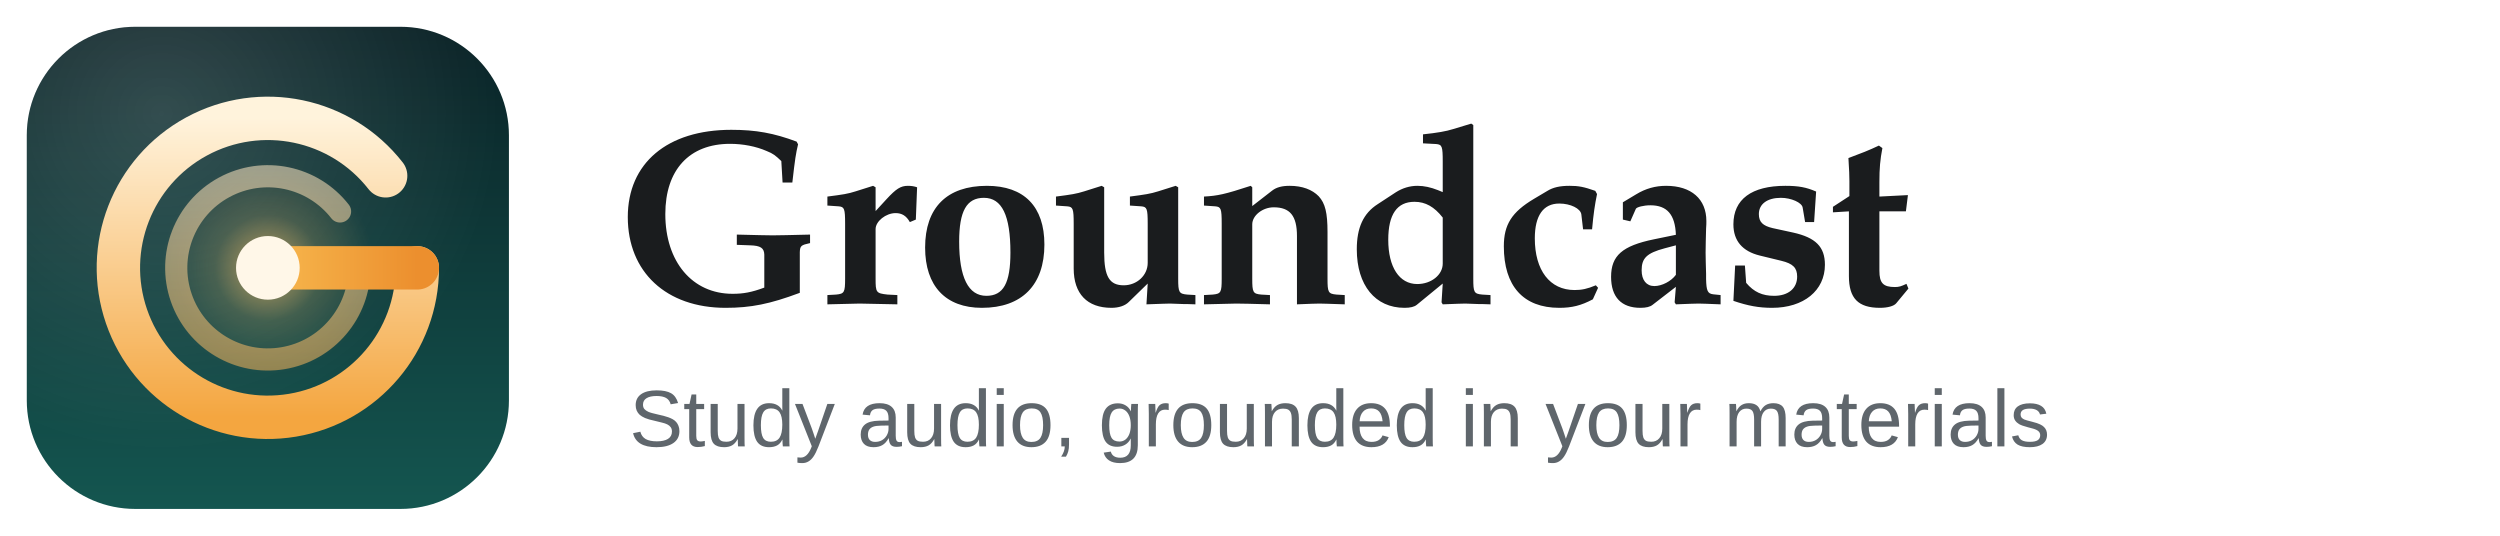
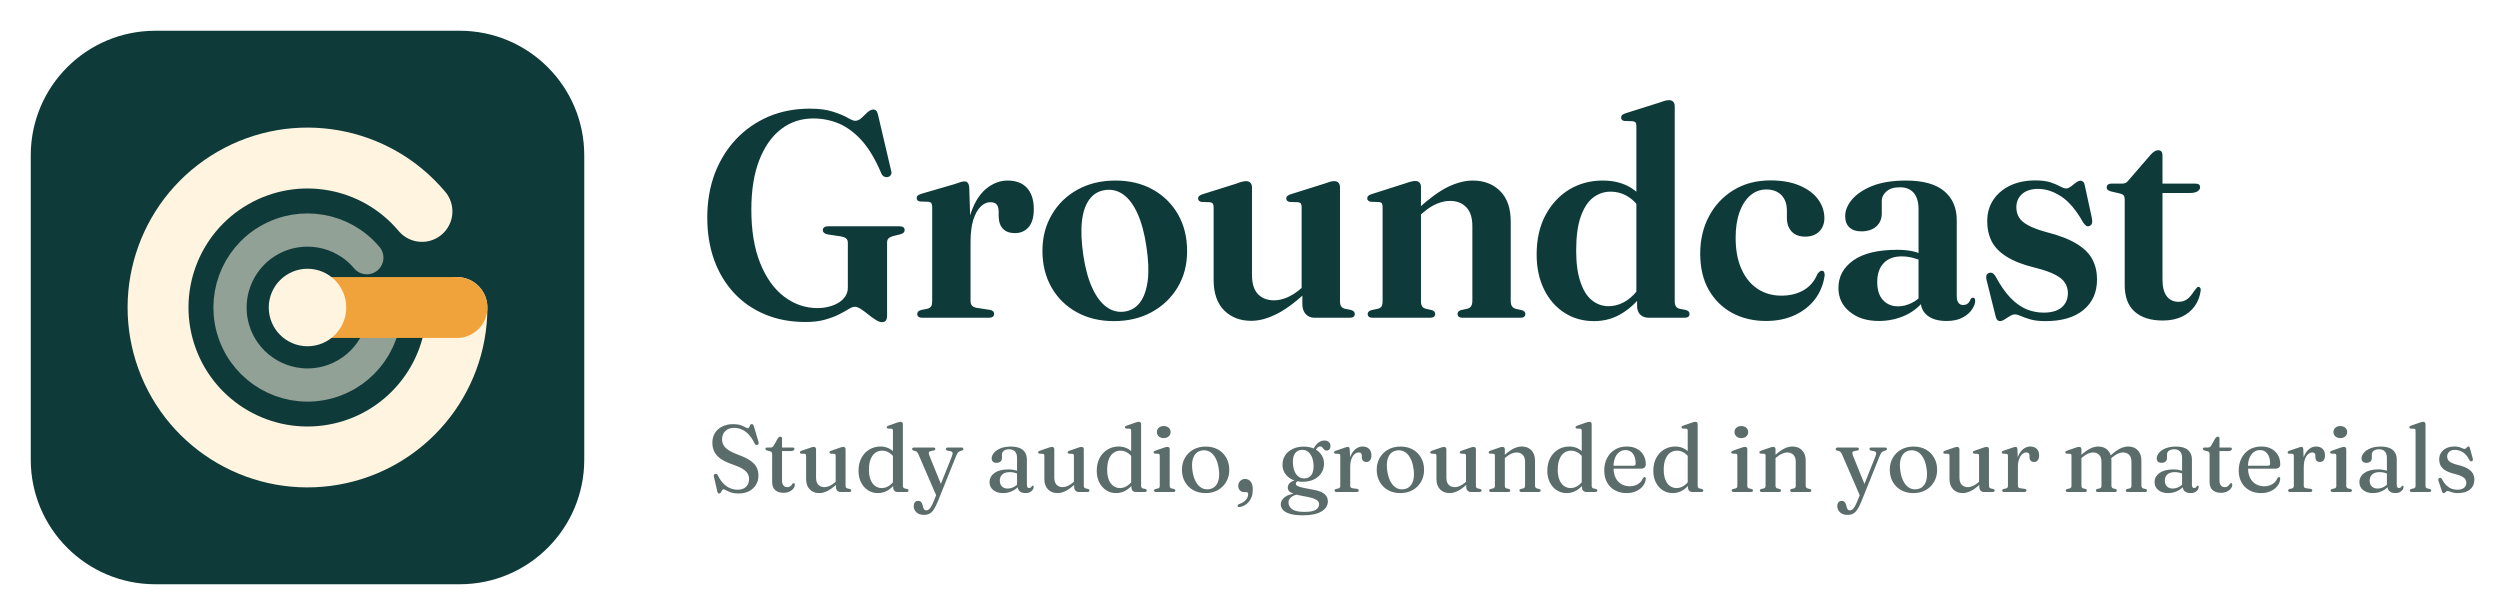
- <svg xmlns="http://www.w3.org/2000/svg" width="560" height="120" viewBox="0 0 560 120" role="img" aria-label="Groundcast">
-   <svg x="6" y="6" width="108" height="108" viewBox="0 0 100 100">
-     <defs>
-       <clipPath id="gb-shape">
-         <rect width="100" height="100" rx="22.5" />
-       </clipPath>
-       <linearGradient id="gb-bg" x1="0" y1="0" x2="0" y2="100" gradientUnits="userSpaceOnUse">
-         <stop offset="0" stop-color="#0a2226" />
-         <stop offset="1" stop-color="#145650" />
-       </linearGradient>
-       <radialGradient id="gb-hi" cx="28" cy="18" r="70" gradientUnits="userSpaceOnUse">
-         <stop offset="0" stop-color="#ffffff" stop-opacity="0.16" />
-         <stop offset="1" stop-color="#ffffff" stop-opacity="0" />
-       </radialGradient>
-       <radialGradient id="gb-glow" cx="50" cy="50" r="22" gradientUnits="userSpaceOnUse">
-         <stop offset="0" stop-color="#ffc46b" stop-opacity="0.7" />
-         <stop offset=".5" stop-color="#ffc46b" stop-opacity="0.175" />
-         <stop offset="1" stop-color="#ffc46b" stop-opacity="0" />
-       </radialGradient>
-       <linearGradient id="gb-ring" x1="0" y1="19" x2="0" y2="81" gradientUnits="userSpaceOnUse">
-         <stop offset="0" stop-color="#fff3dc" />
-         <stop offset="1" stop-color="#f4a640" />
-       </linearGradient>
-       <linearGradient id="gb-bar" x1="50" y1="0" x2="81" y2="0" gradientUnits="userSpaceOnUse">
-         <stop offset="0" stop-color="#f7b84e" />
-         <stop offset="1" stop-color="#ec8f2e" />
-       </linearGradient>
-     </defs>
-     <g clip-path="url(#gb-shape)">
-       <rect width="100" height="100" fill="url(#gb-bg)" />
-       <rect width="100" height="100" fill="url(#gb-hi)" />
-       <circle cx="50" cy="50" r="22" fill="url(#gb-glow)" />
-       <g fill="none" stroke="url(#gb-ring)" stroke-linecap="round">
-         <path d="M74.43 30.91A31 31 0 1 0 81 50" stroke-width="9" stroke-opacity="1" />
-         <path d="M64.97 38.3A19 19 0 1 0 69 50" stroke-width="4.6" stroke-opacity="0.55" />
-       </g>
-       <path d="M50 50H81" stroke="url(#gb-bar)" stroke-width="9" stroke-linecap="round" />
-       <circle cx="50" cy="50" r="6.6" fill="#fff7e8" />
-     </g>
-   </svg>
-   <text x="138" y="68" fill="#1a1c1e" font-size="56" font-weight="600" letter-spacing="-1" font-family="Iowan Old Style, Palatino Linotype, Palatino, Book Antiqua, Georgia, serif">Groundcast</text>
-   <text x="141" y="100" fill="#5f666c" font-size="18" font-family="Segoe UI, -apple-system, Helvetica Neue, Arial, sans-serif">Study audio, grounded in your materials</text>
+ <svg xmlns="http://www.w3.org/2000/svg" width="487.8" height="120" viewBox="0 0 487.8 120" role="img" aria-label="Groundcast">
+   <g transform="translate(6 6) scale(1.08)">
+     <rect width="100" height="100" rx="22.5" fill="#0e3b3a" />
+     <path d="M70.68 32.64A27 27 0 1 0 77 50" fill="none" stroke="#fff4e0" stroke-width="11" stroke-linecap="round" />
+     <path d="M60.72 41A14 14 0 1 0 64 50" fill="none" stroke="#fff4e0" stroke-width="6" stroke-linecap="round" stroke-opacity="0.55" />
+     <path d="M50 50H77" stroke="#f0a23b" stroke-width="11" stroke-linecap="round" />
+     <circle cx="50" cy="50" r="7" fill="#fff4e0" />
+   </g>
+   <path transform="translate(136.03 62) scale(0.0285714)" fill="#0e3b3a" d="M1297 -16Q1297 9 1288 20Q1280 30 1262 30Q1243 30 1219 14Q1195 -1 1169 -22Q1143 -43 1119 -59Q1095 -75 1076 -75Q1060 -75 1034 -59Q1008 -43 969 -23Q930 -3 873 13Q817 29 740 29Q587 29 463 -23Q339 -75 251 -170Q163 -265 116 -395Q69 -526 69 -684Q69 -847 120 -984Q172 -1120 266 -1220Q360 -1319 488 -1374Q616 -1428 769 -1428Q866 -1428 928 -1407Q991 -1387 1027 -1366Q1063 -1345 1079 -1345Q1101 -1345 1122 -1364Q1143 -1384 1163 -1403Q1184 -1422 1204 -1422Q1215 -1422 1222 -1415Q1230 -1408 1235 -1387L1325 -1003Q1330 -987 1323 -976Q1317 -965 1303 -961Q1289 -958 1277 -964Q1265 -970 1258 -985Q1200 -1123 1128 -1206Q1055 -1288 971 -1325Q887 -1361 793 -1361Q668 -1361 573 -1288Q478 -1215 424 -1076Q370 -937 370 -739Q370 -524 430 -374Q490 -224 593 -145Q696 -66 823 -66Q863 -66 900 -76Q937 -85 966 -103Q995 -121 1012 -147Q1029 -173 1029 -205L1029 -513Q1029 -531 1018 -541Q1007 -551 979 -556L892 -569Q875 -572 867 -580Q858 -587 858 -598Q858 -611 868 -618Q877 -625 896 -625L1379 -625Q1398 -625 1408 -618Q1417 -611 1417 -599Q1417 -588 1410 -581Q1404 -575 1388 -570L1339 -558Q1317 -552 1307 -542Q1297 -533 1297 -513L1297 -16ZM1842 -516Q1842 -655 1882 -749Q1921 -843 1985 -890Q2049 -937 2120 -937Q2206 -937 2252 -887Q2299 -836 2299 -742Q2299 -659 2263 -618Q2227 -578 2171 -578Q2116 -578 2088 -608Q2060 -637 2059 -693L2059 -727Q2058 -758 2045 -774Q2032 -789 2001 -789Q1967 -789 1937 -760Q1906 -730 1886 -670Q1867 -609 1867 -516L1842 -516ZM1858 -890L1867 -616L1867 -116Q1867 -95 1876 -84Q1885 -72 1907 -68L1999 -54Q2014 -51 2021 -44Q2028 -38 2028 -26Q2028 -14 2019 -7Q2010 0 1993 0L1537 0Q1520 0 1511 -7Q1503 -14 1503 -26Q1503 -35 1509 -42Q1515 -49 1529 -53L1575 -62Q1590 -67 1598 -78Q1605 -89 1605 -111L1605 -757Q1605 -774 1599 -782Q1594 -790 1581 -792L1521 -794Q1510 -796 1505 -802Q1499 -808 1499 -817Q1499 -827 1506 -834Q1513 -840 1529 -846L1759 -913Q1789 -924 1803 -928Q1818 -931 1827 -931Q1841 -931 1848 -921Q1856 -912 1858 -890ZM2857 -937Q3001 -937 3111 -876Q3221 -815 3284 -706Q3346 -597 3346 -455Q3346 -316 3282 -209Q3218 -101 3105 -39Q2993 23 2846 23Q2702 23 2592 -38Q2482 -99 2420 -207Q2358 -316 2358 -457Q2358 -596 2422 -704Q2485 -813 2598 -875Q2710 -937 2857 -937ZM2918 -42Q2983 -51 3024 -104Q3064 -157 3077 -253Q3089 -349 3068 -486Q3048 -623 3007 -712Q2967 -801 2911 -841Q2854 -882 2786 -872Q2720 -863 2680 -810Q2639 -756 2628 -661Q2617 -565 2637 -428Q2657 -293 2698 -204Q2739 -115 2795 -74Q2851 -33 2918 -42ZM4133 -92L4133 -178L4128 -183L4128 -755Q4128 -772 4123 -780Q4117 -787 4104 -789L4046 -791Q4034 -793 4029 -799Q4023 -805 4023 -814Q4023 -825 4030 -831Q4036 -837 4052 -843L4284 -916Q4309 -925 4323 -929Q4338 -933 4351 -933Q4370 -933 4380 -922Q4390 -910 4390 -892L4390 -113Q4390 -90 4398 -78Q4405 -67 4421 -62L4466 -53Q4479 -49 4485 -42Q4491 -35 4491 -26Q4491 -14 4483 -7Q4475 0 4457 0L4215 0Q4179 0 4156 -25Q4133 -51 4133 -92ZM3527 -258L3527 -755Q3527 -772 3521 -780Q3515 -787 3502 -789L3444 -791Q3432 -793 3427 -799Q3421 -805 3421 -814Q3421 -825 3428 -831Q3434 -837 3450 -843L3682 -916Q3708 -926 3722 -929Q3737 -933 3748 -933Q3768 -933 3778 -922Q3789 -910 3789 -892L3789 -292Q3789 -204 3830 -161Q3871 -119 3940 -119Q3983 -119 4030 -139Q4077 -159 4125 -201L4163 -234L4193 -203L4155 -170Q4039 -64 3950 -22Q3862 21 3784 21Q3670 21 3598 -51Q3527 -124 3527 -258ZM4943 -894L4943 -113Q4943 -90 4951 -78Q4958 -67 4974 -62L5018 -52Q5040 -44 5040 -27Q5040 0 5006 0L4612 0Q4596 0 4587 -7Q4579 -14 4579 -26Q4579 -35 4585 -41Q4591 -48 4604 -52L4651 -62Q4667 -67 4674 -78Q4681 -90 4681 -112L4681 -757Q4681 -773 4676 -781Q4670 -789 4657 -790L4599 -792Q4587 -795 4582 -801Q4576 -806 4576 -815Q4576 -826 4583 -832Q4589 -839 4605 -844L4837 -918Q4862 -927 4876 -930Q4891 -934 4904 -934Q4923 -934 4933 -923Q4943 -912 4943 -894ZM4917 -682L4887 -713L4925 -747Q5041 -852 5130 -895Q5219 -937 5297 -937Q5412 -937 5484 -865Q5556 -793 5556 -658L5556 -117Q5556 -92 5564 -79Q5573 -66 5590 -61L5631 -52Q5644 -48 5650 -42Q5656 -35 5656 -26Q5656 -14 5648 -7Q5640 0 5622 0L5227 0Q5193 0 5193 -27Q5193 -44 5215 -52L5261 -62Q5279 -67 5286 -80Q5294 -93 5294 -117L5294 -625Q5294 -713 5252 -755Q5211 -798 5141 -798Q5098 -798 5050 -778Q5003 -758 4955 -716L4917 -682ZM6419 -144L6414 -148L6414 -1308Q6414 -1325 6409 -1333Q6403 -1340 6390 -1342L6332 -1344Q6320 -1346 6315 -1352Q6310 -1358 6310 -1367Q6310 -1378 6316 -1384Q6322 -1390 6339 -1396L6570 -1469Q6595 -1478 6609 -1482Q6624 -1486 6637 -1486Q6656 -1486 6666 -1475Q6676 -1463 6676 -1445L6676 -113Q6676 -90 6684 -78Q6691 -67 6707 -62L6752 -53Q6766 -49 6772 -42Q6777 -35 6777 -26Q6777 -14 6769 -7Q6761 0 6743 0L6498 0Q6463 0 6441 -21Q6419 -43 6419 -79L6419 -144ZM5733 -432Q5733 -587 5793 -700Q5854 -814 5956 -876Q6058 -937 6184 -937Q6294 -937 6373 -890Q6452 -842 6502 -753L6456 -717Q6417 -788 6362 -824Q6306 -861 6237 -861Q6171 -861 6118 -820Q6065 -779 6034 -690Q6003 -602 6003 -459Q6003 -329 6032 -245Q6060 -160 6110 -120Q6160 -79 6224 -79Q6286 -79 6344 -115Q6402 -152 6453 -230L6482 -193Q6407 -86 6319 -32Q6232 23 6125 23Q6011 23 5923 -34Q5834 -91 5784 -193Q5733 -296 5733 -432ZM7698 -680Q7698 -625 7663 -589Q7627 -554 7567 -554Q7508 -554 7475 -588Q7442 -623 7442 -682L7442 -732Q7442 -798 7405 -837Q7367 -876 7302 -876Q7240 -876 7193 -836Q7146 -796 7119 -723Q7092 -649 7092 -546Q7092 -418 7133 -330Q7173 -242 7244 -196Q7314 -151 7404 -151Q7492 -151 7556 -188Q7621 -226 7651 -300Q7661 -312 7668 -317Q7675 -322 7682 -321Q7692 -321 7696 -312Q7700 -303 7700 -291Q7688 -199 7635 -128Q7582 -58 7496 -18Q7410 22 7300 22Q7170 22 7068 -33Q6967 -88 6908 -191Q6850 -294 6850 -438Q6850 -580 6910 -693Q6970 -806 7078 -872Q7186 -938 7330 -938Q7446 -938 7528 -903Q7611 -868 7654 -810Q7698 -751 7698 -680ZM8356 -112L8356 -127L8341 -125L8341 -743Q8341 -814 8308 -853Q8275 -891 8214 -891Q8153 -891 8122 -863Q8090 -835 8090 -797L8090 -712Q8090 -657 8052 -623Q8014 -590 7950 -590Q7898 -590 7869 -617Q7840 -644 7840 -694Q7840 -752 7887 -808Q7935 -864 8027 -901Q8120 -937 8255 -937Q8430 -937 8516 -865Q8602 -793 8602 -667L8602 -148Q8602 -116 8614 -102Q8625 -87 8645 -87Q8665 -87 8678 -98Q8690 -108 8696 -126Q8699 -131 8703 -134Q8707 -137 8713 -137Q8720 -137 8724 -132Q8728 -126 8728 -116Q8728 -90 8707 -58Q8686 -25 8643 -2Q8600 22 8533 22Q8448 22 8402 -15Q8356 -51 8356 -112ZM7794 -203Q7794 -320 7896 -392Q7998 -464 8196 -464Q8259 -464 8306 -453Q8352 -441 8388 -423L8373 -384Q8339 -400 8303 -409Q8268 -419 8225 -419Q8147 -419 8103 -373Q8059 -327 8059 -244Q8059 -163 8098 -121Q8138 -78 8200 -78Q8248 -78 8294 -101Q8340 -123 8370 -164L8387 -130Q8337 -57 8252 -17Q8167 22 8070 22Q7947 22 7871 -41Q7794 -103 7794 -203ZM9157 -880Q9088 -880 9048 -845Q9009 -810 9009 -754Q9009 -717 9026 -688Q9042 -658 9085 -634Q9128 -609 9207 -587Q9345 -552 9421 -505Q9498 -458 9529 -397Q9560 -337 9560 -262Q9560 -129 9467 -53Q9375 23 9209 23Q9145 23 9104 11Q9063 -1 9039 -12Q9015 -23 9000 -23Q8984 -23 8966 -12Q8947 0 8929 11Q8911 23 8897 23Q8887 23 8880 16Q8873 10 8868 -8L8808 -248Q8801 -271 8804 -286Q8807 -300 8820 -305Q8834 -311 8845 -305Q8856 -300 8865 -286Q8915 -193 8967 -138Q9020 -83 9076 -59Q9133 -35 9196 -35Q9276 -35 9319 -71Q9361 -108 9361 -168Q9361 -206 9342 -237Q9324 -268 9274 -294Q9225 -320 9132 -343Q9014 -372 8943 -417Q8872 -461 8841 -521Q8810 -582 8810 -659Q8810 -743 8852 -806Q8895 -869 8969 -904Q9043 -938 9139 -938Q9201 -938 9242 -925Q9283 -911 9308 -897Q9334 -883 9349 -883Q9364 -883 9381 -896Q9399 -910 9416 -923Q9434 -936 9448 -936Q9458 -936 9466 -928Q9474 -920 9477 -901L9524 -685Q9529 -660 9526 -647Q9523 -633 9509 -627Q9496 -621 9486 -628Q9476 -635 9465 -651Q9395 -776 9316 -828Q9237 -880 9157 -880ZM9719 -848L9654 -863Q9639 -868 9632 -874Q9626 -881 9626 -890Q9626 -902 9634 -909Q9643 -916 9656 -916L9729 -916Q9745 -916 9756 -921Q9767 -927 9778 -942L9925 -1112Q9939 -1128 9952 -1136Q9965 -1144 9978 -1144Q9992 -1144 10000 -1135Q10007 -1126 10007 -1109L10007 -261Q10007 -185 10036 -147Q10065 -109 10116 -109Q10145 -109 10164 -120Q10183 -130 10196 -146Q10210 -162 10221 -179Q10233 -196 10246 -210Q10255 -213 10262 -207Q10269 -202 10268 -186Q10260 -125 10227 -79Q10194 -33 10139 -7Q10083 19 10009 19Q9886 19 9818 -41Q9749 -101 9749 -223L9749 -806Q9749 -824 9743 -834Q9736 -843 9719 -848ZM9913 -852L9917 -916L10232 -916Q10248 -916 10256 -910Q10264 -904 10264 -892Q10264 -875 10247 -864Q10230 -852 10193 -852L9913 -852Z" />
+   <path transform="translate(138.04 96) scale(0.00928571)" fill="#5b6d6a" d="M647 31Q558 31 495 9Q432 -14 393 -35Q354 -57 338 -57Q322 -57 312 -44Q302 -31 294 -13Q285 5 275 18Q265 32 248 32Q232 32 222 22Q212 12 207 -10L133 -332Q129 -349 137 -362Q144 -375 161 -380Q179 -387 193 -379Q207 -372 217 -352Q271 -241 338 -175Q405 -108 481 -78Q556 -48 635 -48Q747 -48 810 -109Q873 -169 874 -269Q875 -331 846 -383Q818 -436 741 -485Q663 -534 515 -584Q365 -636 275 -700Q185 -764 144 -847Q103 -930 103 -1036Q103 -1153 158 -1241Q213 -1329 312 -1377Q411 -1426 540 -1426Q635 -1426 695 -1405Q754 -1385 791 -1363Q827 -1342 849 -1342Q870 -1342 878 -1363Q887 -1384 897 -1406Q906 -1427 931 -1427Q947 -1427 958 -1417Q968 -1406 976 -1379L1074 -1048Q1080 -1028 1073 -1012Q1066 -996 1048 -991Q1030 -985 1016 -992Q1002 -999 992 -1018Q932 -1141 862 -1213Q793 -1285 716 -1316Q640 -1348 559 -1348Q445 -1348 376 -1282Q307 -1216 307 -1107Q307 -1044 336 -989Q365 -933 440 -882Q516 -831 656 -779Q812 -722 903 -658Q994 -594 1033 -517Q1072 -439 1071 -341Q1071 -239 1021 -154Q972 -70 877 -19Q783 31 647 31ZM1315 -856L1260 -870Q1236 -876 1227 -885Q1218 -894 1218 -905Q1218 -920 1228 -928Q1239 -935 1256 -935L1322 -935Q1347 -935 1363 -943Q1378 -952 1391 -973L1475 -1121Q1489 -1143 1503 -1153Q1517 -1163 1532 -1163Q1549 -1163 1558 -1153Q1567 -1143 1567 -1124L1567 -244Q1567 -175 1596 -139Q1624 -102 1675 -102Q1711 -102 1731 -114Q1751 -126 1763 -142Q1775 -158 1786 -171Q1796 -184 1811 -186Q1823 -186 1830 -179Q1836 -171 1836 -154Q1835 -110 1804 -71Q1774 -32 1720 -7Q1667 17 1598 17Q1488 17 1423 -40Q1359 -96 1359 -212L1359 -801Q1359 -824 1349 -836Q1339 -849 1315 -856ZM1475 -860L1475 -935L1788 -935Q1808 -935 1818 -928Q1828 -921 1828 -906Q1828 -886 1808 -873Q1788 -860 1745 -860L1475 -860ZM2699 -111L2699 -180L2694 -185L2694 -760Q2694 -781 2686 -791Q2679 -801 2662 -802L2594 -805Q2578 -808 2571 -815Q2564 -821 2564 -832Q2564 -845 2572 -853Q2580 -861 2601 -868L2771 -927Q2801 -938 2820 -943Q2839 -948 2854 -948Q2878 -948 2890 -934Q2902 -921 2902 -898L2902 -133Q2902 -107 2912 -93Q2922 -80 2941 -75L2988 -65Q3005 -60 3013 -52Q3021 -44 3021 -31Q3021 -17 3011 -9Q3000 0 2978 0L2798 0Q2753 0 2726 -29Q2699 -59 2699 -111ZM2073 -270L2073 -760Q2073 -781 2066 -791Q2058 -801 2042 -802L1973 -805Q1957 -808 1950 -815Q1943 -821 1943 -832Q1943 -845 1951 -853Q1959 -861 1980 -868L2151 -927Q2182 -939 2200 -943Q2219 -948 2232 -948Q2257 -948 2269 -934Q2282 -921 2282 -898L2282 -302Q2282 -201 2330 -152Q2379 -102 2459 -102Q2509 -102 2566 -128Q2622 -153 2687 -208L2730 -245L2767 -207L2724 -170Q2606 -63 2518 -20Q2429 23 2349 23Q2225 23 2149 -56Q2073 -135 2073 -270ZM3903 -161L3897 -168L3897 -1287Q3897 -1309 3890 -1318Q3883 -1328 3866 -1330L3798 -1332Q3781 -1335 3774 -1342Q3767 -1349 3767 -1360Q3767 -1372 3775 -1380Q3783 -1388 3805 -1395L3975 -1455Q4005 -1465 4024 -1470Q4043 -1475 4058 -1475Q4082 -1475 4094 -1462Q4106 -1448 4106 -1425L4106 -133Q4106 -107 4116 -93Q4126 -80 4145 -75L4191 -65Q4209 -60 4217 -52Q4225 -44 4225 -31Q4225 -17 4214 -9Q4204 0 4182 0L3998 0Q3955 0 3929 -25Q3903 -50 3903 -97L3903 -161ZM3174 -445Q3174 -602 3236 -717Q3298 -831 3403 -894Q3508 -956 3636 -956Q3754 -956 3846 -898Q3937 -841 3994 -735L3946 -687Q3896 -776 3825 -822Q3753 -869 3671 -869Q3593 -869 3529 -825Q3466 -781 3430 -692Q3393 -604 3393 -469Q3393 -342 3428 -256Q3463 -170 3524 -127Q3585 -83 3662 -83Q3742 -83 3813 -129Q3885 -175 3944 -267L3975 -218Q3899 -103 3799 -40Q3698 23 3581 23Q3464 23 3372 -37Q3280 -97 3227 -202Q3174 -308 3174 -445ZM4924 -122L4817 95L4434 -789Q4416 -831 4397 -846Q4378 -861 4333 -870Q4315 -875 4308 -883Q4301 -891 4301 -904Q4301 -918 4312 -927Q4323 -935 4343 -935L4746 -935Q4765 -935 4777 -927Q4788 -919 4788 -904Q4788 -891 4780 -883Q4772 -875 4752 -871L4707 -864Q4661 -855 4653 -833Q4645 -811 4667 -755L4924 -122ZM4752 199L4835 -6L4861 -60L5134 -745Q5157 -802 5149 -827Q5140 -852 5092 -861L5047 -869Q5027 -873 5019 -882Q5010 -891 5010 -904Q5010 -919 5021 -927Q5033 -935 5052 -935L5336 -935Q5355 -935 5367 -927Q5378 -918 5378 -903Q5378 -892 5370 -884Q5363 -876 5343 -870Q5295 -858 5272 -838Q5249 -817 5228 -765L4844 190Q4798 305 4755 368Q4713 432 4664 456Q4616 481 4549 481Q4449 481 4392 428Q4334 375 4334 300Q4334 246 4359 216Q4385 186 4427 186Q4467 186 4490 212Q4512 237 4523 281L4532 315Q4537 351 4555 368Q4573 386 4597 386Q4623 386 4647 370Q4670 355 4696 314Q4722 274 4752 199ZM6518 -121L6518 -140L6505 -146L6505 -719Q6505 -805 6462 -852Q6419 -898 6340 -898Q6264 -898 6226 -866Q6188 -834 6188 -790L6188 -713Q6188 -665 6157 -639Q6126 -613 6071 -613Q6023 -613 5998 -638Q5972 -663 5972 -705Q5972 -766 6020 -823Q6067 -881 6158 -918Q6249 -955 6378 -955Q6547 -955 6630 -882Q6712 -810 6712 -687L6712 -147Q6712 -114 6725 -99Q6737 -84 6759 -84Q6783 -84 6794 -95Q6806 -106 6813 -118Q6818 -124 6823 -129Q6828 -133 6836 -133Q6845 -133 6850 -126Q6855 -119 6855 -106Q6855 -78 6836 -49Q6816 -19 6779 2Q6741 23 6685 23Q6606 23 6562 -14Q6518 -51 6518 -121ZM5927 -207Q5927 -325 6032 -400Q6136 -475 6324 -475Q6392 -475 6448 -462Q6504 -450 6547 -430L6532 -378Q6491 -396 6447 -407Q6404 -418 6352 -418Q6253 -418 6198 -371Q6143 -323 6143 -241Q6143 -160 6188 -117Q6234 -73 6305 -73Q6371 -73 6432 -103Q6493 -133 6537 -189L6557 -144Q6499 -64 6406 -21Q6314 23 6211 23Q6085 23 6006 -40Q5927 -102 5927 -207ZM7705 -111L7705 -180L7700 -185L7700 -760Q7700 -781 7692 -791Q7685 -801 7668 -802L7600 -805Q7584 -808 7577 -815Q7570 -821 7570 -832Q7570 -845 7578 -853Q7586 -861 7607 -868L7777 -927Q7807 -938 7826 -943Q7845 -948 7860 -948Q7884 -948 7896 -934Q7908 -921 7908 -898L7908 -133Q7908 -107 7918 -93Q7928 -80 7947 -75L7994 -65Q8011 -60 8019 -52Q8027 -44 8027 -31Q8027 -17 8017 -9Q8006 0 7984 0L7804 0Q7759 0 7732 -29Q7705 -59 7705 -111ZM7079 -270L7079 -760Q7079 -781 7072 -791Q7064 -801 7048 -802L6979 -805Q6963 -808 6956 -815Q6949 -821 6949 -832Q6949 -845 6957 -853Q6965 -861 6986 -868L7157 -927Q7188 -939 7206 -943Q7225 -948 7238 -948Q7263 -948 7275 -934Q7288 -921 7288 -898L7288 -302Q7288 -201 7336 -152Q7385 -102 7465 -102Q7515 -102 7572 -128Q7628 -153 7693 -208L7736 -245L7773 -207L7730 -170Q7612 -63 7524 -20Q7435 23 7355 23Q7231 23 7155 -56Q7079 -135 7079 -270ZM8909 -161L8903 -168L8903 -1287Q8903 -1309 8896 -1318Q8889 -1328 8872 -1330L8804 -1332Q8787 -1335 8780 -1342Q8773 -1349 8773 -1360Q8773 -1372 8781 -1380Q8789 -1388 8811 -1395L8981 -1455Q9011 -1465 9030 -1470Q9049 -1475 9064 -1475Q9088 -1475 9100 -1462Q9112 -1448 9112 -1425L9112 -133Q9112 -107 9122 -93Q9132 -80 9151 -75L9197 -65Q9215 -60 9223 -52Q9231 -44 9231 -31Q9231 -17 9220 -9Q9210 0 9188 0L9004 0Q8961 0 8935 -25Q8909 -50 8909 -97L8909 -161ZM8180 -445Q8180 -602 8242 -717Q8304 -831 8409 -894Q8514 -956 8642 -956Q8760 -956 8852 -898Q8943 -841 9000 -735L8952 -687Q8902 -776 8831 -822Q8759 -869 8677 -869Q8599 -869 8535 -825Q8472 -781 8436 -692Q8399 -604 8399 -469Q8399 -342 8434 -256Q8469 -170 8530 -127Q8591 -83 8668 -83Q8748 -83 8819 -129Q8891 -175 8950 -267L8981 -218Q8905 -103 8805 -40Q8704 23 8587 23Q8470 23 8378 -37Q8286 -97 8233 -202Q8180 -308 8180 -445ZM9713 -899L9713 -133Q9713 -107 9723 -93Q9733 -80 9752 -75L9798 -65Q9816 -60 9824 -52Q9832 -44 9832 -31Q9832 -17 9822 -9Q9811 0 9789 0L9427 0Q9405 0 9395 -9Q9384 -17 9384 -31Q9384 -43 9392 -51Q9400 -60 9417 -64L9465 -75Q9485 -81 9495 -93Q9504 -106 9504 -132L9504 -760Q9504 -782 9497 -792Q9490 -801 9473 -803L9405 -806Q9389 -808 9382 -815Q9375 -822 9375 -833Q9375 -845 9383 -853Q9391 -861 9412 -869L9582 -928Q9613 -939 9632 -944Q9650 -948 9663 -948Q9689 -948 9701 -935Q9713 -922 9713 -899ZM9588 -1133Q9524 -1133 9484 -1168Q9444 -1204 9444 -1260Q9444 -1316 9484 -1351Q9524 -1386 9588 -1386Q9652 -1386 9692 -1350Q9732 -1315 9732 -1260Q9732 -1204 9692 -1168Q9652 -1133 9588 -1133ZM10471 -955Q10616 -955 10728 -893Q10839 -831 10902 -720Q10965 -609 10965 -465Q10965 -324 10901 -214Q10837 -104 10725 -40Q10612 23 10464 23Q10318 23 10207 -40Q10096 -102 10033 -213Q9970 -324 9970 -467Q9970 -609 10034 -719Q10097 -829 10210 -892Q10323 -955 10471 -955ZM10540 -59Q10622 -70 10675 -127Q10727 -183 10745 -279Q10762 -374 10741 -505Q10720 -636 10671 -722Q10621 -809 10551 -847Q10480 -886 10395 -874Q10312 -862 10260 -806Q10208 -749 10190 -654Q10173 -558 10194 -428Q10215 -297 10265 -211Q10314 -124 10385 -85Q10455 -47 10540 -59ZM11286 2Q11219 2 11186 -36Q11153 -73 11153 -129Q11153 -192 11195 -233Q11236 -274 11298 -274Q11366 -274 11413 -220Q11459 -166 11459 -47Q11459 36 11436 99Q11414 162 11375 207Q11337 251 11290 278Q11243 305 11195 314Q11170 319 11156 313Q11143 307 11140 295Q11138 280 11148 269Q11158 258 11188 247Q11247 226 11285 194Q11324 162 11343 123Q11362 85 11362 43Q11362 23 11352 13Q11343 2 11317 2L11286 2ZM12663 -61Q12523 -85 12460 -103Q12396 -122 12379 -139Q12363 -156 12363 -173Q12363 -193 12378 -210Q12394 -227 12430 -244L12405 -258Q12324 -245 12278 -220Q12232 -194 12213 -162Q12194 -130 12194 -94Q12194 -51 12221 -19Q12249 13 12325 40Q12401 66 12548 91Q12668 111 12734 135Q12800 159 12826 189Q12852 218 12852 256Q12852 306 12819 343Q12787 379 12720 399Q12653 418 12548 418Q12363 418 12286 362Q12209 306 12209 216Q12209 156 12265 109Q12321 61 12431 47L12411 19Q12207 44 12127 110Q12047 176 12047 258Q12047 324 12093 377Q12140 429 12243 460Q12346 490 12516 490Q12767 490 12902 409Q13036 327 13036 199Q13036 131 13001 80Q12966 30 12885 -5Q12804 -39 12663 -61ZM12707 -854L12758 -844Q12796 -912 12821 -935Q12845 -958 12874 -958Q12899 -958 12913 -945Q12928 -931 12940 -914Q12952 -897 12968 -883Q12984 -870 13011 -870Q13048 -870 13070 -897Q13092 -923 13092 -967Q13092 -1020 13056 -1051Q13021 -1082 12964 -1082Q12899 -1082 12840 -1039Q12782 -997 12738 -913L12707 -854ZM12956 -597Q12956 -698 12903 -779Q12850 -860 12754 -907Q12658 -954 12529 -954Q12398 -954 12297 -905Q12196 -857 12139 -771Q12083 -685 12083 -571Q12083 -471 12136 -390Q12189 -309 12286 -262Q12382 -215 12510 -215Q12641 -215 12742 -263Q12842 -311 12899 -397Q12956 -483 12956 -597ZM12491 -886Q12594 -890 12659 -808Q12725 -726 12735 -582Q12745 -444 12696 -366Q12646 -289 12547 -285Q12479 -283 12426 -319Q12373 -355 12342 -424Q12310 -494 12303 -589Q12296 -682 12316 -747Q12336 -812 12380 -848Q12425 -884 12491 -886ZM13472 -519Q13472 -661 13514 -758Q13556 -856 13623 -906Q13689 -956 13764 -956Q13854 -956 13903 -906Q13952 -857 13952 -770Q13952 -701 13923 -666Q13894 -631 13848 -631Q13801 -631 13776 -657Q13750 -683 13750 -730L13750 -764Q13750 -798 13734 -814Q13718 -831 13682 -831Q13639 -831 13598 -796Q13558 -762 13532 -693Q13506 -624 13506 -519L13472 -519ZM13496 -898L13506 -658L13506 -133Q13506 -109 13517 -96Q13529 -83 13556 -79L13646 -67Q13666 -64 13676 -55Q13685 -47 13685 -32Q13685 -17 13674 -9Q13663 0 13641 0L13219 0Q13198 0 13187 -9Q13177 -17 13177 -31Q13177 -43 13185 -52Q13193 -60 13210 -65L13258 -75Q13277 -80 13287 -93Q13297 -106 13297 -132L13297 -759Q13297 -781 13290 -790Q13283 -800 13266 -802L13197 -805Q13181 -807 13174 -814Q13167 -821 13167 -832Q13167 -844 13175 -852Q13184 -861 13204 -868L13372 -925Q13410 -939 13428 -944Q13446 -948 13457 -948Q13475 -948 13484 -937Q13493 -925 13496 -898ZM14564 -955Q14709 -955 14821 -893Q14932 -831 14995 -720Q15058 -609 15058 -465Q15058 -324 14994 -214Q14930 -104 14818 -40Q14705 23 14557 23Q14411 23 14300 -40Q14189 -102 14126 -213Q14063 -324 14063 -467Q14063 -609 14127 -719Q14190 -829 14303 -892Q14416 -955 14564 -955ZM14633 -59Q14715 -70 14768 -127Q14820 -183 14838 -279Q14855 -374 14834 -505Q14813 -636 14764 -722Q14714 -809 14644 -847Q14573 -886 14488 -874Q14405 -862 14353 -806Q14301 -749 14283 -654Q14266 -558 14287 -428Q14308 -297 14358 -211Q14407 -124 14478 -85Q14548 -47 14633 -59ZM15944 -111L15944 -180L15939 -185L15939 -760Q15939 -781 15931 -791Q15924 -801 15907 -802L15839 -805Q15823 -808 15816 -815Q15809 -821 15809 -832Q15809 -845 15817 -853Q15825 -861 15846 -868L16016 -927Q16046 -938 16065 -943Q16084 -948 16099 -948Q16123 -948 16135 -934Q16147 -921 16147 -898L16147 -133Q16147 -107 16157 -93Q16167 -80 16186 -75L16233 -65Q16250 -60 16258 -52Q16266 -44 16266 -31Q16266 -17 16256 -9Q16245 0 16223 0L16043 0Q15998 0 15971 -29Q15944 -59 15944 -111ZM15318 -270L15318 -760Q15318 -781 15311 -791Q15303 -801 15287 -802L15218 -805Q15202 -808 15195 -815Q15188 -821 15188 -832Q15188 -845 15196 -853Q15204 -861 15225 -868L15396 -927Q15427 -939 15445 -943Q15464 -948 15477 -948Q15502 -948 15514 -934Q15527 -921 15527 -898L15527 -302Q15527 -201 15575 -152Q15624 -102 15704 -102Q15754 -102 15811 -128Q15867 -153 15932 -208L15975 -245L16012 -207L15969 -170Q15851 -63 15763 -20Q15674 23 15594 23Q15470 23 15394 -56Q15318 -135 15318 -270ZM16755 -899L16755 -133Q16755 -107 16765 -94Q16775 -80 16794 -75L16839 -65Q16869 -55 16869 -33Q16869 0 16825 0L16468 0Q16446 0 16436 -9Q16426 -17 16426 -31Q16426 -43 16434 -51Q16442 -60 16458 -64L16507 -75Q16526 -81 16536 -93Q16546 -106 16546 -132L16546 -760Q16546 -782 16539 -792Q16532 -801 16515 -803L16446 -806Q16430 -808 16423 -815Q16416 -822 16416 -833Q16416 -845 16424 -853Q16432 -861 16453 -869L16624 -928Q16654 -939 16672 -944Q16691 -948 16706 -948Q16730 -948 16743 -935Q16755 -922 16755 -899ZM16727 -688L16690 -726L16733 -763Q16851 -870 16940 -913Q17029 -956 17111 -956Q17236 -956 17313 -877Q17389 -799 17389 -663L17389 -137Q17389 -109 17400 -94Q17412 -80 17432 -74L17475 -64Q17492 -60 17499 -52Q17507 -43 17507 -31Q17507 -17 17497 -9Q17487 0 17465 0L17106 0Q17062 0 17062 -33Q17062 -55 17092 -65L17140 -75Q17161 -80 17171 -95Q17180 -109 17180 -137L17180 -632Q17180 -732 17131 -781Q17081 -831 17000 -831Q16950 -831 16892 -806Q16834 -780 16770 -725L16727 -688ZM18377 -161L18371 -168L18371 -1287Q18371 -1309 18364 -1318Q18357 -1328 18340 -1330L18272 -1332Q18255 -1335 18248 -1342Q18241 -1349 18241 -1360Q18241 -1372 18249 -1380Q18257 -1388 18279 -1395L18449 -1455Q18479 -1465 18498 -1470Q18517 -1475 18532 -1475Q18556 -1475 18568 -1462Q18580 -1448 18580 -1425L18580 -133Q18580 -107 18590 -93Q18600 -80 18619 -75L18665 -65Q18683 -60 18691 -52Q18699 -44 18699 -31Q18699 -17 18688 -9Q18678 0 18656 0L18472 0Q18429 0 18403 -25Q18377 -50 18377 -97L18377 -161ZM17648 -445Q17648 -602 17710 -717Q17772 -831 17877 -894Q17982 -956 18110 -956Q18228 -956 18320 -898Q18411 -841 18468 -735L18420 -687Q18370 -776 18299 -822Q18227 -869 18145 -869Q18067 -869 18003 -825Q17940 -781 17904 -692Q17867 -604 17867 -469Q17867 -342 17902 -256Q17937 -170 17998 -127Q18059 -83 18136 -83Q18216 -83 18287 -129Q18359 -175 18418 -267L18449 -218Q18373 -103 18273 -40Q18172 23 18055 23Q17938 23 17846 -37Q17754 -97 17701 -202Q17648 -308 17648 -445ZM19717 -581Q19717 -538 19691 -515Q19666 -491 19616 -491L18978 -491L18978 -552L19456 -552Q19504 -552 19504 -594Q19504 -730 19446 -806Q19389 -881 19293 -881Q19217 -881 19159 -838Q19102 -794 19070 -715Q19038 -635 19038 -527Q19038 -327 19133 -224Q19227 -121 19381 -121Q19480 -121 19553 -167Q19626 -212 19655 -287Q19667 -303 19675 -309Q19683 -315 19692 -315Q19706 -315 19711 -304Q19717 -293 19717 -277Q19710 -195 19657 -126Q19604 -58 19516 -18Q19427 23 19314 23Q19175 23 19069 -36Q18963 -94 18904 -200Q18844 -307 18844 -450Q18844 -596 18902 -710Q18960 -824 19067 -890Q19173 -956 19320 -956Q19442 -956 19531 -908Q19620 -860 19668 -776Q19717 -692 19717 -581ZM20604 -161L20598 -168L20598 -1287Q20598 -1309 20591 -1318Q20584 -1328 20567 -1330L20499 -1332Q20482 -1335 20475 -1342Q20468 -1349 20468 -1360Q20468 -1372 20476 -1380Q20484 -1388 20506 -1395L20676 -1455Q20706 -1465 20725 -1470Q20744 -1475 20759 -1475Q20783 -1475 20795 -1462Q20807 -1448 20807 -1425L20807 -133Q20807 -107 20817 -93Q20827 -80 20846 -75L20892 -65Q20910 -60 20918 -52Q20926 -44 20926 -31Q20926 -17 20915 -9Q20905 0 20883 0L20699 0Q20656 0 20630 -25Q20604 -50 20604 -97L20604 -161ZM19875 -445Q19875 -602 19937 -717Q19999 -831 20104 -894Q20209 -956 20337 -956Q20455 -956 20547 -898Q20638 -841 20695 -735L20647 -687Q20597 -776 20526 -822Q20454 -869 20372 -869Q20294 -869 20230 -825Q20167 -781 20131 -692Q20094 -604 20094 -469Q20094 -342 20129 -256Q20164 -170 20225 -127Q20286 -83 20363 -83Q20443 -83 20514 -129Q20586 -175 20645 -267L20676 -218Q20600 -103 20500 -40Q20399 23 20282 23Q20165 23 20073 -37Q19981 -97 19928 -202Q19875 -308 19875 -445ZM21850 -899L21850 -133Q21850 -107 21860 -93Q21870 -80 21889 -75L21935 -65Q21953 -60 21961 -52Q21969 -44 21969 -31Q21969 -17 21959 -9Q21948 0 21926 0L21564 0Q21542 0 21532 -9Q21521 -17 21521 -31Q21521 -43 21529 -51Q21537 -60 21554 -64L21602 -75Q21622 -81 21632 -93Q21641 -106 21641 -132L21641 -760Q21641 -782 21634 -792Q21627 -801 21610 -803L21542 -806Q21526 -808 21519 -815Q21512 -822 21512 -833Q21512 -845 21520 -853Q21528 -861 21549 -869L21719 -928Q21750 -939 21769 -944Q21787 -948 21800 -948Q21826 -948 21838 -935Q21850 -922 21850 -899ZM21725 -1133Q21661 -1133 21621 -1168Q21581 -1204 21581 -1260Q21581 -1316 21621 -1351Q21661 -1386 21725 -1386Q21789 -1386 21829 -1350Q21869 -1315 21869 -1260Q21869 -1204 21829 -1168Q21789 -1133 21725 -1133ZM22443 -899L22443 -133Q22443 -107 22453 -94Q22463 -80 22482 -75L22527 -65Q22557 -55 22557 -33Q22557 0 22513 0L22156 0Q22134 0 22124 -9Q22114 -17 22114 -31Q22114 -43 22122 -51Q22130 -60 22146 -64L22195 -75Q22214 -81 22224 -93Q22234 -106 22234 -132L22234 -760Q22234 -782 22227 -792Q22220 -801 22203 -803L22134 -806Q22118 -808 22111 -815Q22104 -822 22104 -833Q22104 -845 22112 -853Q22120 -861 22141 -869L22312 -928Q22342 -939 22360 -944Q22379 -948 22394 -948Q22418 -948 22431 -935Q22443 -922 22443 -899ZM22415 -688L22378 -726L22421 -763Q22539 -870 22628 -913Q22717 -956 22799 -956Q22924 -956 23001 -877Q23077 -799 23077 -663L23077 -137Q23077 -109 23088 -94Q23100 -80 23120 -74L23163 -64Q23180 -60 23187 -52Q23195 -43 23195 -31Q23195 -17 23185 -9Q23175 0 23153 0L22794 0Q22750 0 22750 -33Q22750 -55 22780 -65L22828 -75Q22849 -80 22859 -95Q22868 -109 22868 -137L22868 -632Q22868 -732 22819 -781Q22769 -831 22688 -831Q22638 -831 22580 -806Q22522 -780 22458 -725L22415 -688ZM24331 -122L24224 95L23841 -789Q23823 -831 23804 -846Q23785 -861 23740 -870Q23722 -875 23715 -883Q23708 -891 23708 -904Q23708 -918 23719 -927Q23730 -935 23750 -935L24153 -935Q24172 -935 24184 -927Q24195 -919 24195 -904Q24195 -891 24187 -883Q24179 -875 24159 -871L24114 -864Q24068 -855 24060 -833Q24052 -811 24074 -755L24331 -122ZM24159 199L24242 -6L24268 -60L24541 -745Q24564 -802 24556 -827Q24547 -852 24499 -861L24454 -869Q24434 -873 24426 -882Q24417 -891 24417 -904Q24417 -919 24428 -927Q24440 -935 24459 -935L24743 -935Q24762 -935 24774 -927Q24785 -918 24785 -903Q24785 -892 24777 -884Q24770 -876 24750 -870Q24702 -858 24679 -838Q24656 -817 24635 -765L24251 190Q24205 305 24162 368Q24120 432 24071 456Q24023 481 23956 481Q23856 481 23799 428Q23741 375 23741 300Q23741 246 23766 216Q23792 186 23834 186Q23874 186 23897 212Q23919 237 23930 281L23939 315Q23944 351 23962 368Q23980 386 24004 386Q24030 386 24054 370Q24077 355 24103 314Q24129 274 24159 199ZM25345 -955Q25490 -955 25602 -893Q25713 -831 25776 -720Q25839 -609 25839 -465Q25839 -324 25775 -214Q25711 -104 25599 -40Q25486 23 25338 23Q25192 23 25081 -40Q24970 -102 24907 -213Q24844 -324 24844 -467Q24844 -609 24908 -719Q24971 -829 25084 -892Q25197 -955 25345 -955ZM25414 -59Q25496 -70 25549 -127Q25601 -183 25619 -279Q25636 -374 25615 -505Q25594 -636 25545 -722Q25495 -809 25425 -847Q25354 -886 25269 -874Q25186 -862 25134 -806Q25082 -749 25064 -654Q25047 -558 25068 -428Q25089 -297 25139 -211Q25188 -124 25259 -85Q25329 -47 25414 -59ZM26725 -111L26725 -180L26720 -185L26720 -760Q26720 -781 26712 -791Q26705 -801 26688 -802L26620 -805Q26604 -808 26597 -815Q26590 -821 26590 -832Q26590 -845 26598 -853Q26606 -861 26627 -868L26797 -927Q26827 -938 26846 -943Q26865 -948 26880 -948Q26904 -948 26916 -934Q26928 -921 26928 -898L26928 -133Q26928 -107 26938 -93Q26948 -80 26967 -75L27014 -65Q27031 -60 27039 -52Q27047 -44 27047 -31Q27047 -17 27037 -9Q27026 0 27004 0L26824 0Q26779 0 26752 -29Q26725 -59 26725 -111ZM26099 -270L26099 -760Q26099 -781 26092 -791Q26084 -801 26068 -802L25999 -805Q25983 -808 25976 -815Q25969 -821 25969 -832Q25969 -845 25977 -853Q25985 -861 26006 -868L26177 -927Q26208 -939 26226 -943Q26245 -948 26258 -948Q26283 -948 26295 -934Q26308 -921 26308 -898L26308 -302Q26308 -201 26356 -152Q26405 -102 26485 -102Q26535 -102 26592 -128Q26648 -153 26713 -208L26756 -245L26793 -207L26750 -170Q26632 -63 26544 -20Q26455 23 26375 23Q26251 23 26175 -56Q26099 -135 26099 -270ZM27502 -519Q27502 -661 27544 -758Q27586 -856 27653 -906Q27719 -956 27794 -956Q27884 -956 27933 -906Q27982 -857 27982 -770Q27982 -701 27953 -666Q27924 -631 27878 -631Q27831 -631 27806 -657Q27780 -683 27780 -730L27780 -764Q27780 -798 27764 -814Q27748 -831 27712 -831Q27669 -831 27628 -796Q27588 -762 27562 -693Q27536 -624 27536 -519L27502 -519ZM27526 -898L27536 -658L27536 -133Q27536 -109 27547 -96Q27559 -83 27586 -79L27676 -67Q27696 -64 27706 -55Q27715 -47 27715 -32Q27715 -17 27704 -9Q27693 0 27671 0L27249 0Q27228 0 27217 -9Q27207 -17 27207 -31Q27207 -43 27215 -52Q27223 -60 27240 -65L27288 -75Q27307 -80 27317 -93Q27327 -106 27327 -132L27327 -759Q27327 -781 27320 -790Q27313 -800 27296 -802L27227 -805Q27211 -807 27204 -814Q27197 -821 27197 -832Q27197 -844 27205 -852Q27214 -861 27234 -868L27402 -925Q27440 -939 27458 -944Q27476 -948 27487 -948Q27505 -948 27514 -937Q27523 -925 27526 -898ZM28871 -899L28871 -133Q28871 -107 28881 -94Q28891 -80 28910 -75L28955 -65Q28985 -55 28985 -33Q28985 0 28941 0L28584 0Q28562 0 28552 -9Q28542 -17 28542 -31Q28542 -43 28550 -51Q28558 -60 28574 -64L28623 -75Q28642 -81 28652 -93Q28662 -106 28662 -132L28662 -760Q28662 -782 28655 -792Q28648 -801 28631 -803L28562 -806Q28546 -808 28539 -815Q28532 -822 28532 -833Q28532 -845 28540 -853Q28548 -861 28569 -869L28740 -928Q28770 -939 28788 -944Q28807 -948 28822 -948Q28846 -948 28859 -935Q28871 -922 28871 -899ZM28843 -688L28806 -726L28849 -763Q28968 -870 29056 -913Q29143 -956 29225 -956Q29350 -956 29426 -877Q29501 -799 29501 -663L29501 -137Q29501 -109 29513 -94Q29524 -80 29544 -74L29586 -64Q29615 -54 29615 -33Q29615 0 29572 0L29219 0Q29175 0 29175 -33Q29175 -55 29204 -65L29252 -75Q29273 -80 29283 -95Q29292 -109 29292 -137L29292 -632Q29292 -732 29244 -781Q29195 -831 29114 -831Q29064 -831 29007 -806Q28951 -780 28885 -725L28843 -688ZM29472 -688L29435 -726L29478 -763Q29597 -870 29685 -913Q29773 -956 29854 -956Q29980 -956 30055 -877Q30131 -799 30131 -663L30131 -137Q30131 -109 30142 -94Q30153 -80 30174 -74L30217 -64Q30233 -60 30241 -52Q30249 -43 30249 -31Q30249 -17 30239 -9Q30229 0 30207 0L29848 0Q29804 0 29804 -33Q29804 -55 29834 -65L29882 -75Q29903 -80 29913 -95Q29922 -109 29922 -137L29922 -632Q29922 -732 29874 -781Q29825 -831 29744 -831Q29693 -831 29637 -806Q29580 -780 29515 -725L29472 -688ZM30999 -121L30999 -140L30986 -146L30986 -719Q30986 -805 30943 -852Q30900 -898 30821 -898Q30745 -898 30707 -866Q30669 -834 30669 -790L30669 -713Q30669 -665 30638 -639Q30607 -613 30552 -613Q30504 -613 30479 -638Q30453 -663 30453 -705Q30453 -766 30501 -823Q30548 -881 30639 -918Q30730 -955 30859 -955Q31028 -955 31111 -882Q31193 -810 31193 -687L31193 -147Q31193 -114 31206 -99Q31218 -84 31240 -84Q31264 -84 31275 -95Q31287 -106 31294 -118Q31299 -124 31304 -129Q31309 -133 31317 -133Q31326 -133 31331 -126Q31336 -119 31336 -106Q31336 -78 31317 -49Q31297 -19 31260 2Q31222 23 31166 23Q31087 23 31043 -14Q30999 -51 30999 -121ZM30408 -207Q30408 -325 30513 -400Q30617 -475 30805 -475Q30873 -475 30929 -462Q30985 -450 31028 -430L31013 -378Q30972 -396 30928 -407Q30885 -418 30833 -418Q30734 -418 30679 -371Q30624 -323 30624 -241Q30624 -160 30669 -117Q30715 -73 30786 -73Q30852 -73 30913 -103Q30974 -133 31018 -189L31038 -144Q30980 -64 30887 -21Q30795 23 30692 23Q30566 23 30487 -40Q30408 -102 30408 -207ZM31520 -856L31465 -870Q31441 -876 31432 -885Q31423 -894 31423 -905Q31423 -920 31433 -928Q31444 -935 31461 -935L31527 -935Q31552 -935 31568 -943Q31583 -952 31596 -973L31680 -1121Q31694 -1143 31708 -1153Q31722 -1163 31737 -1163Q31754 -1163 31763 -1153Q31772 -1143 31772 -1124L31772 -244Q31772 -175 31801 -139Q31829 -102 31880 -102Q31916 -102 31936 -114Q31956 -126 31968 -142Q31980 -158 31991 -171Q32001 -184 32016 -186Q32028 -186 32035 -179Q32041 -171 32041 -154Q32040 -110 32009 -71Q31979 -32 31925 -7Q31872 17 31803 17Q31693 17 31628 -40Q31564 -96 31564 -212L31564 -801Q31564 -824 31554 -836Q31544 -849 31520 -856ZM31680 -860L31680 -935L31993 -935Q32013 -935 32023 -928Q32033 -921 32033 -906Q32033 -886 32013 -873Q31993 -860 31950 -860L31680 -860ZM33049 -581Q33049 -538 33023 -515Q32998 -491 32948 -491L32310 -491L32310 -552L32788 -552Q32836 -552 32836 -594Q32836 -730 32778 -806Q32721 -881 32625 -881Q32549 -881 32491 -838Q32434 -794 32402 -715Q32370 -635 32370 -527Q32370 -327 32465 -224Q32559 -121 32713 -121Q32812 -121 32885 -167Q32958 -212 32987 -287Q32999 -303 33007 -309Q33015 -315 33024 -315Q33038 -315 33043 -304Q33049 -293 33049 -277Q33042 -195 32989 -126Q32936 -58 32848 -18Q32759 23 32646 23Q32507 23 32401 -36Q32295 -94 32236 -200Q32176 -307 32176 -450Q32176 -596 32234 -710Q32292 -824 32399 -890Q32505 -956 32652 -956Q32774 -956 32863 -908Q32952 -860 33000 -776Q33049 -692 33049 -581ZM33509 -519Q33509 -661 33551 -758Q33593 -856 33660 -906Q33726 -956 33801 -956Q33891 -956 33940 -906Q33989 -857 33989 -770Q33989 -701 33960 -666Q33931 -631 33885 -631Q33838 -631 33813 -657Q33787 -683 33787 -730L33787 -764Q33787 -798 33771 -814Q33755 -831 33719 -831Q33676 -831 33635 -796Q33595 -762 33569 -693Q33543 -624 33543 -519L33509 -519ZM33533 -898L33543 -658L33543 -133Q33543 -109 33554 -96Q33566 -83 33593 -79L33683 -67Q33703 -64 33713 -55Q33722 -47 33722 -32Q33722 -17 33711 -9Q33700 0 33678 0L33256 0Q33235 0 33224 -9Q33214 -17 33214 -31Q33214 -43 33222 -52Q33230 -60 33247 -65L33295 -75Q33314 -80 33324 -93Q33334 -106 33334 -132L33334 -759Q33334 -781 33327 -790Q33320 -800 33303 -802L33234 -805Q33218 -807 33211 -814Q33204 -821 33204 -832Q33204 -844 33212 -852Q33221 -861 33241 -868L33409 -925Q33447 -939 33465 -944Q33483 -948 33494 -948Q33512 -948 33521 -937Q33530 -925 33533 -898ZM34436 -899L34436 -133Q34436 -107 34446 -93Q34456 -80 34475 -75L34521 -65Q34539 -60 34547 -52Q34555 -44 34555 -31Q34555 -17 34545 -9Q34534 0 34512 0L34150 0Q34128 0 34118 -9Q34107 -17 34107 -31Q34107 -43 34115 -51Q34123 -60 34140 -64L34188 -75Q34208 -81 34218 -93Q34227 -106 34227 -132L34227 -760Q34227 -782 34220 -792Q34213 -801 34196 -803L34128 -806Q34112 -808 34105 -815Q34098 -822 34098 -833Q34098 -845 34106 -853Q34114 -861 34135 -869L34305 -928Q34336 -939 34355 -944Q34373 -948 34386 -948Q34412 -948 34424 -935Q34436 -922 34436 -899ZM34311 -1133Q34247 -1133 34207 -1168Q34167 -1204 34167 -1260Q34167 -1316 34207 -1351Q34247 -1386 34311 -1386Q34375 -1386 34415 -1350Q34455 -1315 34455 -1260Q34455 -1204 34415 -1168Q34375 -1133 34311 -1133ZM35303 -121L35303 -140L35290 -146L35290 -719Q35290 -805 35247 -852Q35204 -898 35125 -898Q35049 -898 35011 -866Q34973 -834 34973 -790L34973 -713Q34973 -665 34942 -639Q34911 -613 34856 -613Q34808 -613 34783 -638Q34757 -663 34757 -705Q34757 -766 34805 -823Q34852 -881 34943 -918Q35034 -955 35163 -955Q35332 -955 35415 -882Q35497 -810 35497 -687L35497 -147Q35497 -114 35510 -99Q35522 -84 35544 -84Q35568 -84 35579 -95Q35591 -106 35598 -118Q35603 -124 35608 -129Q35613 -133 35621 -133Q35630 -133 35635 -126Q35640 -119 35640 -106Q35640 -78 35621 -49Q35601 -19 35564 2Q35526 23 35470 23Q35391 23 35347 -14Q35303 -51 35303 -121ZM34712 -207Q34712 -325 34817 -400Q34921 -475 35109 -475Q35177 -475 35233 -462Q35289 -450 35332 -430L35317 -378Q35276 -396 35232 -407Q35189 -418 35137 -418Q35038 -418 34983 -371Q34928 -323 34928 -241Q34928 -160 34973 -117Q35019 -73 35090 -73Q35156 -73 35217 -103Q35278 -133 35322 -189L35342 -144Q35284 -64 35191 -21Q35099 23 34996 23Q34870 23 34791 -40Q34712 -102 34712 -207ZM36101 -1425L36101 -133Q36101 -107 36110 -93Q36120 -80 36140 -75L36186 -65Q36203 -60 36211 -52Q36220 -44 36220 -31Q36220 -17 36209 -9Q36198 0 36176 0L35814 0Q35792 0 35782 -9Q35772 -17 35772 -31Q35772 -43 35780 -52Q35788 -60 35804 -65L35853 -75Q35872 -81 35882 -93Q35892 -106 35892 -132L35892 -1287Q35892 -1309 35885 -1318Q35877 -1328 35861 -1330L35792 -1332Q35776 -1335 35769 -1342Q35762 -1349 35762 -1360Q35762 -1372 35770 -1380Q35778 -1388 35799 -1395L35970 -1455Q36001 -1466 36019 -1470Q36038 -1475 36051 -1475Q36076 -1475 36088 -1462Q36101 -1448 36101 -1425ZM36719 -885Q36644 -885 36600 -846Q36556 -807 36556 -745Q36556 -706 36575 -675Q36593 -644 36640 -618Q36687 -593 36774 -570Q36911 -538 36988 -492Q37065 -446 37097 -387Q37128 -328 37128 -257Q37128 -131 37038 -54Q36947 23 36780 23Q36718 23 36678 12Q36637 1 36611 -10Q36585 -21 36565 -21Q36545 -21 36534 -10Q36522 1 36511 12Q36500 24 36483 24Q36470 24 36463 16Q36455 8 36448 -13L36376 -227Q36368 -253 36371 -271Q36374 -288 36392 -295Q36409 -301 36423 -295Q36436 -288 36447 -270Q36491 -186 36543 -137Q36594 -89 36651 -68Q36709 -48 36770 -48Q36864 -48 36911 -88Q36959 -128 36959 -194Q36959 -234 36938 -267Q36918 -299 36866 -327Q36813 -355 36715 -380Q36595 -409 36523 -451Q36452 -493 36420 -552Q36389 -610 36389 -688Q36389 -767 36429 -827Q36469 -888 36541 -922Q36613 -956 36710 -956Q36772 -956 36811 -944Q36850 -931 36876 -919Q36901 -906 36920 -906Q36941 -906 36953 -919Q36965 -931 36976 -943Q36987 -956 37003 -956Q37014 -956 37022 -948Q37030 -940 37034 -921L37091 -718Q37098 -690 37096 -672Q37094 -653 37075 -646Q37058 -639 37045 -649Q37032 -658 37018 -681Q36960 -792 36881 -839Q36802 -885 36719 -885Z" />
</svg>
